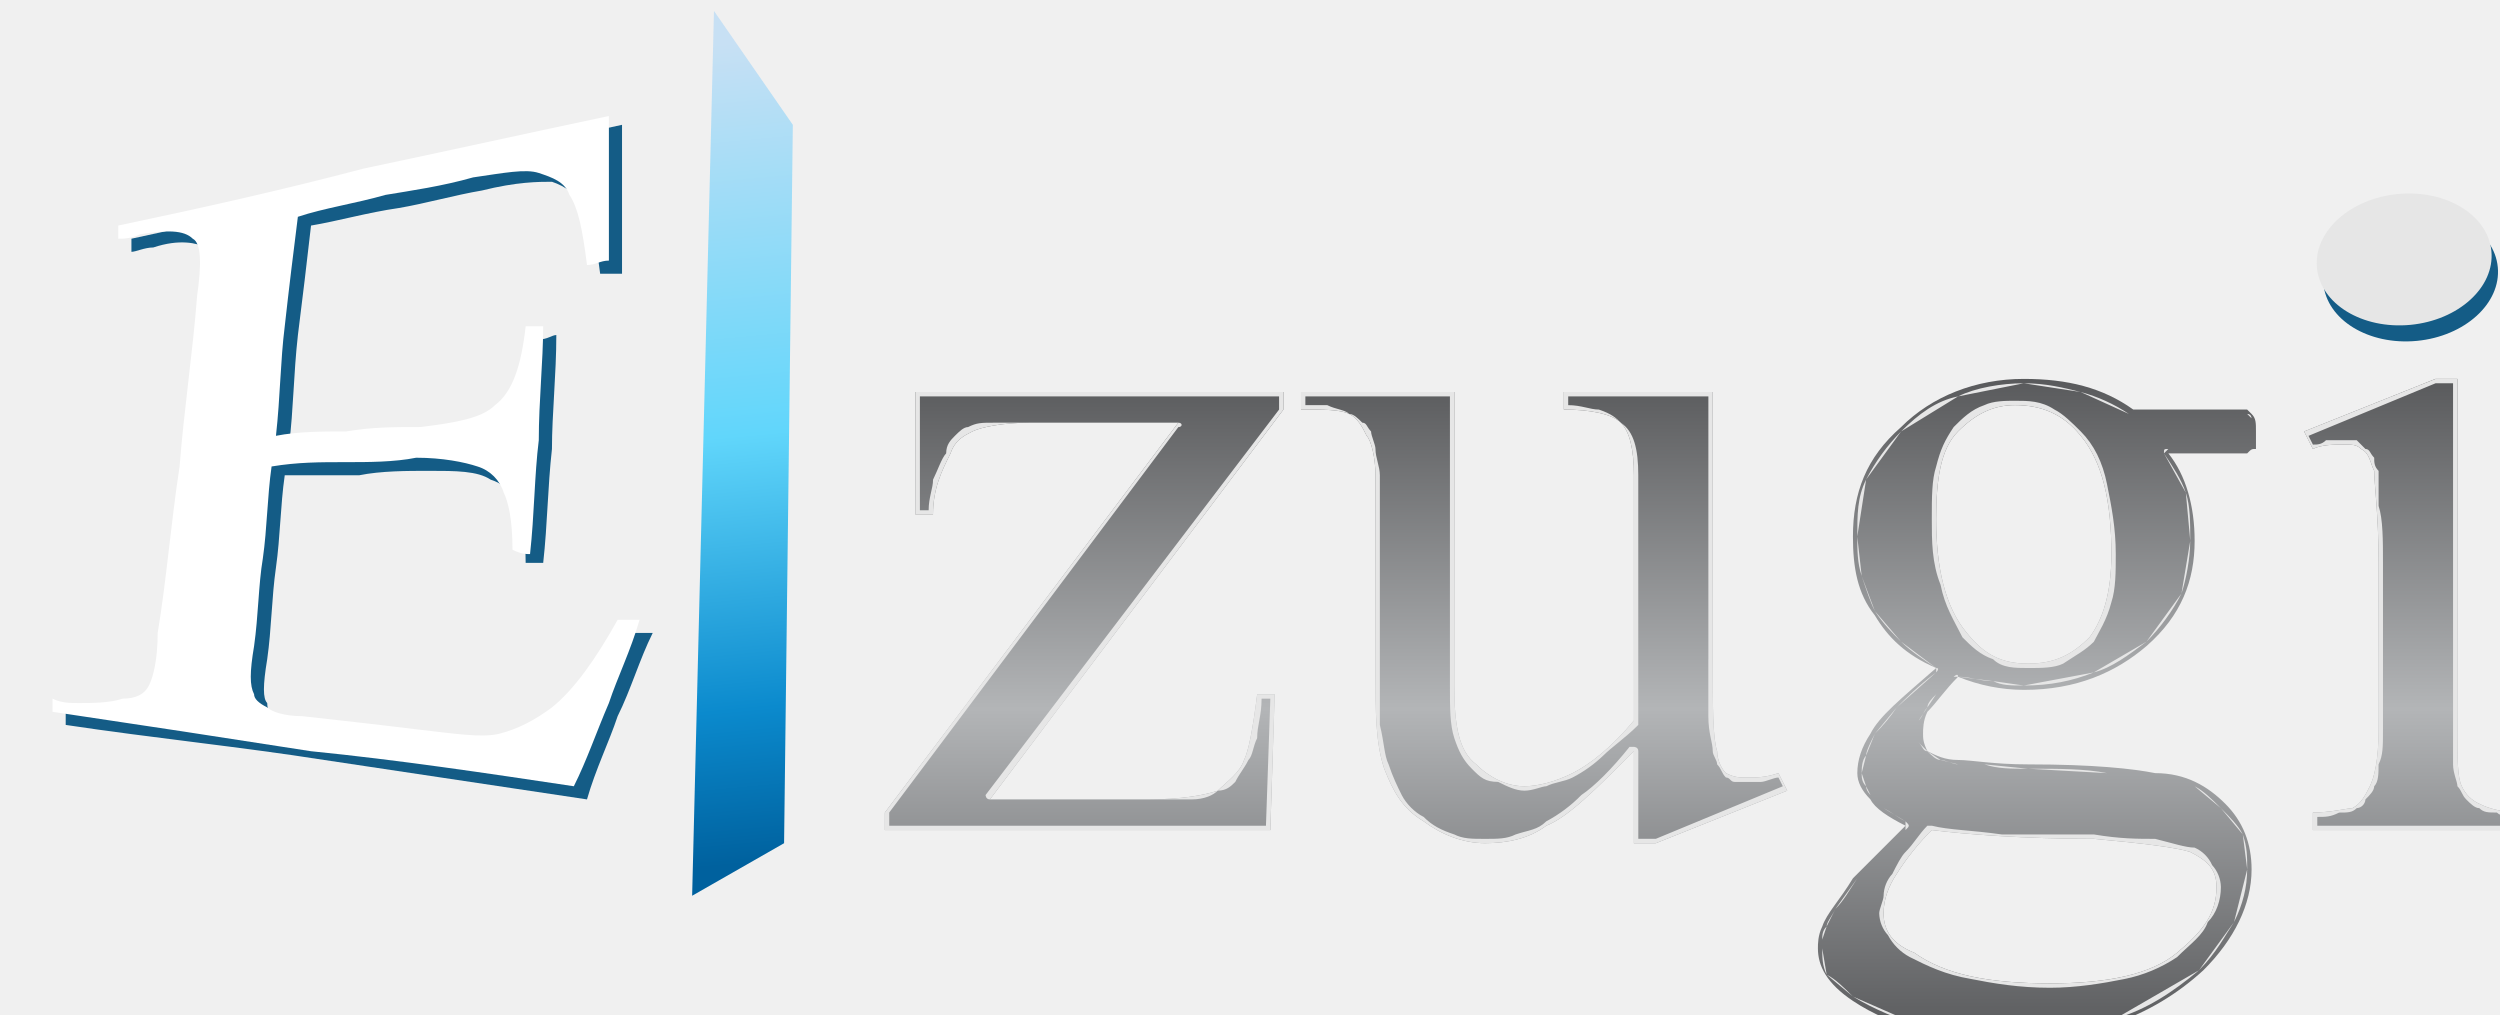
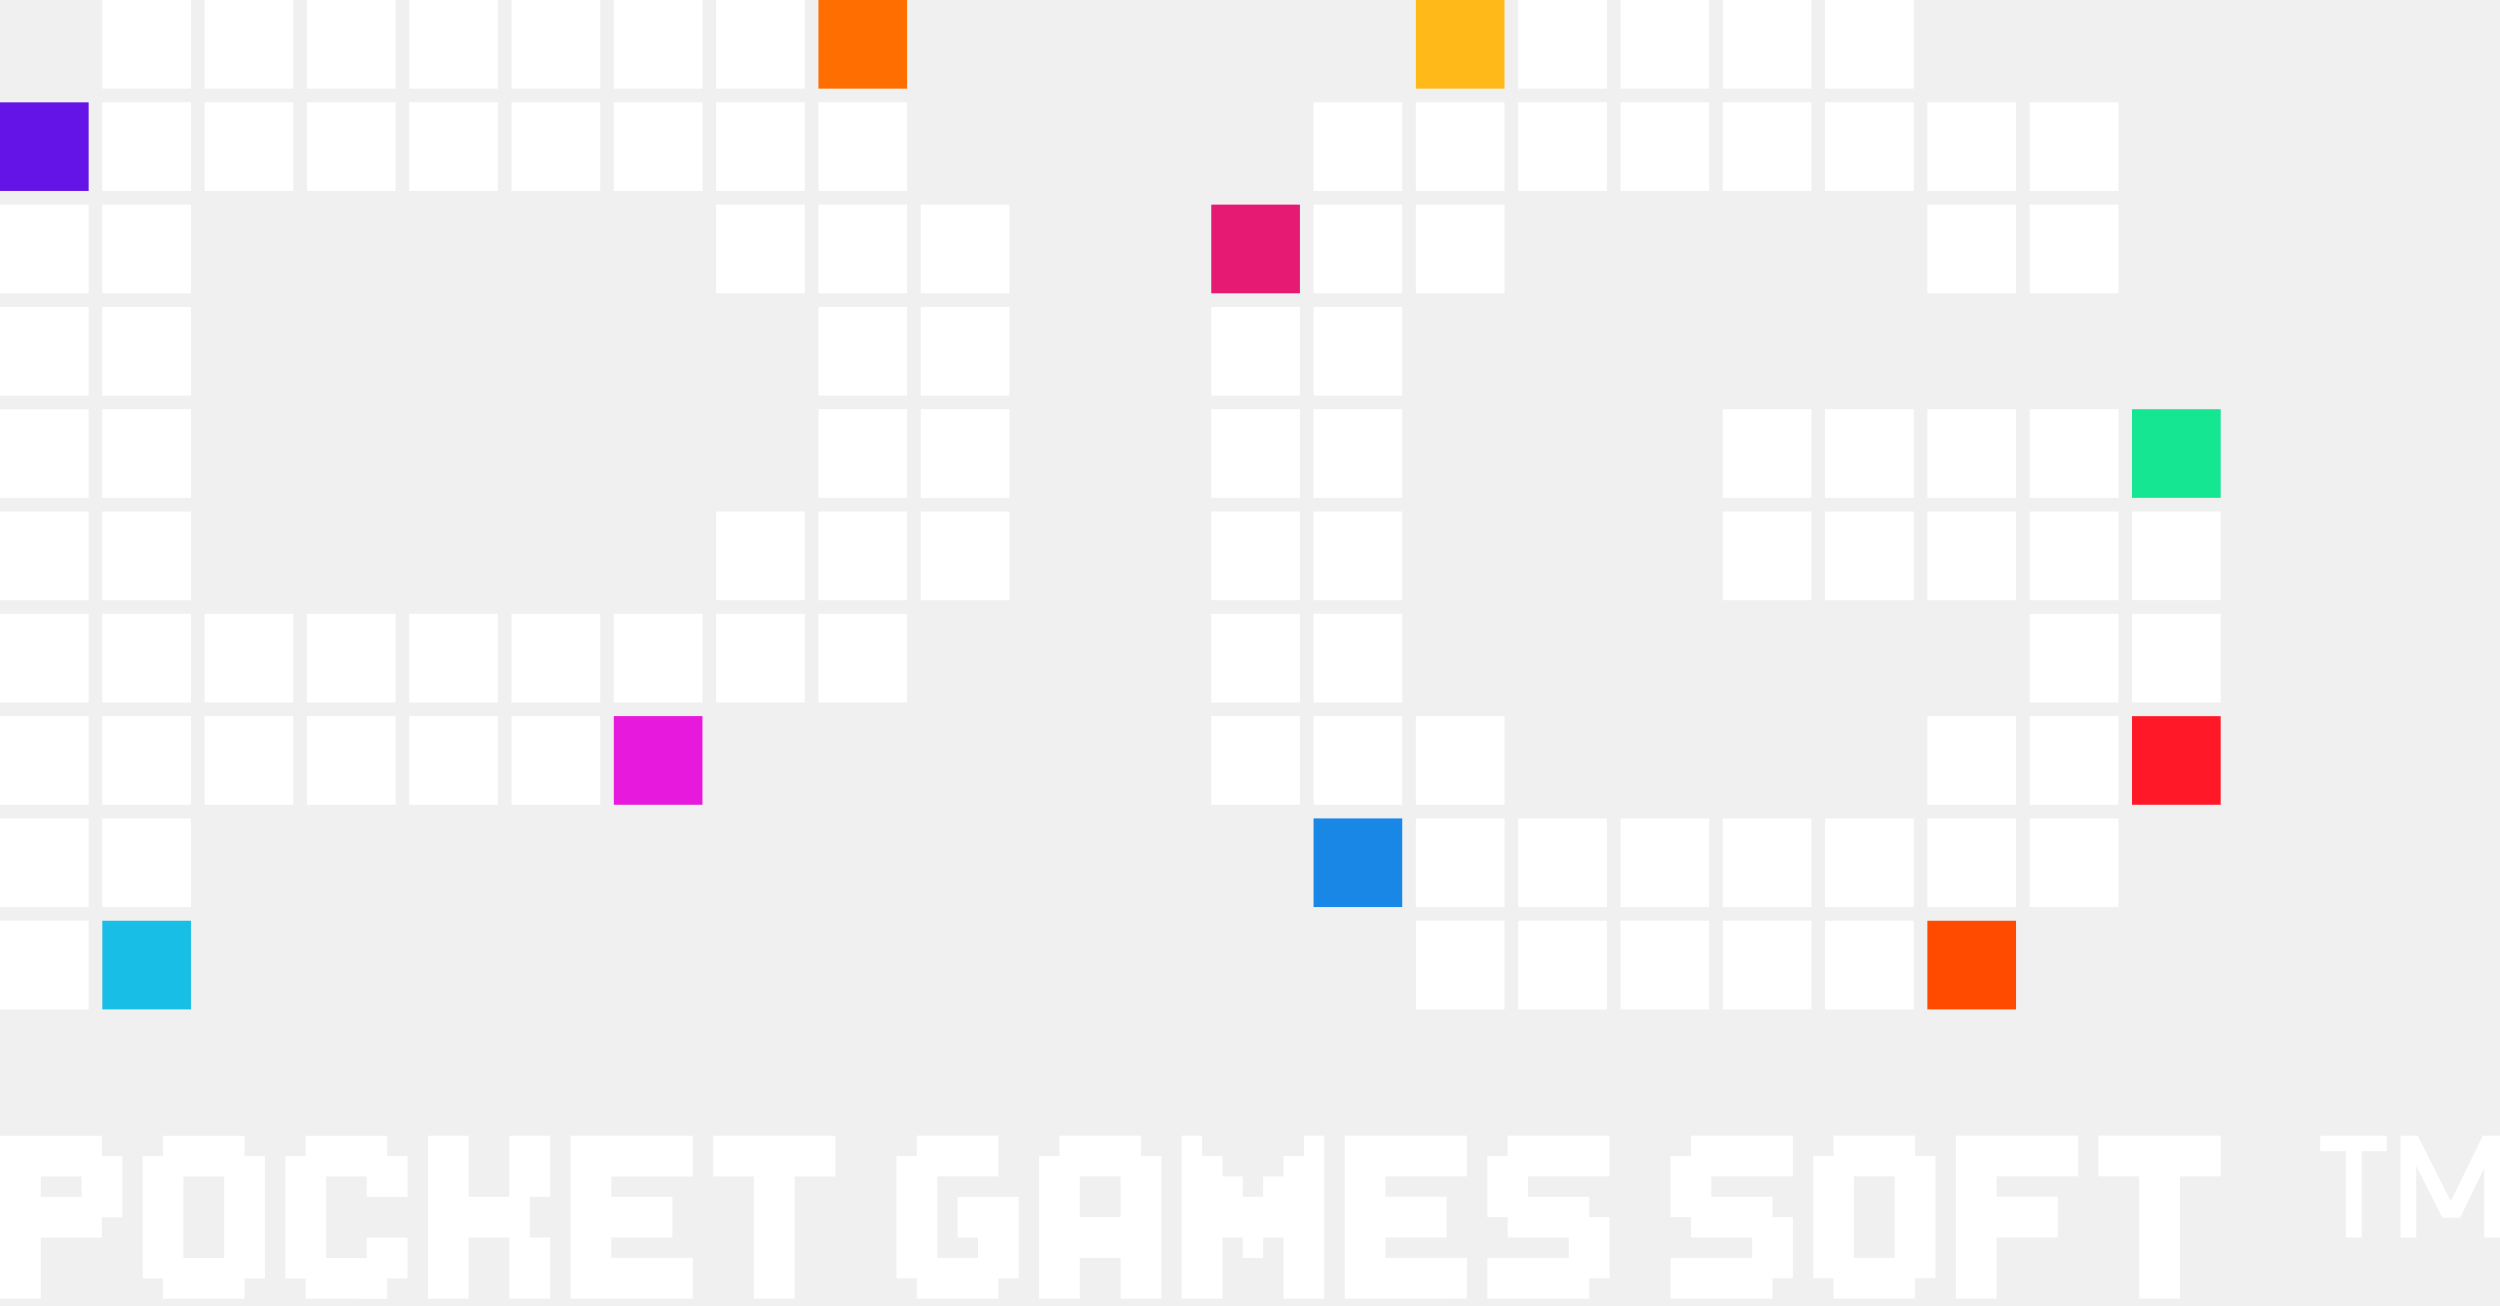
- <svg xmlns="http://www.w3.org/2000/svg" width="69" height="28" fill="none" viewBox="0 0 68 27">
-   <path d="M65.738 8.975c1.31-.126 2.296-1.024 2.202-2.006-.094-.983-1.232-1.678-2.543-1.553-1.31.126-2.295 1.024-2.201 2.006.094.983 1.232 1.678 2.542 1.553z" fill="#145C86" />
-   <path d="M65.564 8.539c1.31-.126 2.296-1.024 2.202-2.006-.094-.983-1.233-1.678-2.543-1.553-1.31.126-2.296 1.024-2.202 2.006.094.983 1.232 1.678 2.543 1.553z" fill="#E6E6E6" />
-   <path d="M34.672 18.587l-.119 3.694H24.068v-.477L32.05 11.2H28c-.715 0-1.31.12-1.55.238-.237.12-.476.239-.595.596-.238.477-.477.953-.477 1.668h-.476v-3.336H34.91v.477l-7.983 10.604h4.29c.953 0 1.549-.12 1.906-.238.238-.239.596-.477.715-.834.12-.239.238-.834.357-1.788h.477zm11.915-8.221v7.268c0 1.31 0 2.145.12 2.502 0 .238.118.477.238.596.238.12.357.12.595.12s.477 0 .834-.12l.239.477-3.575 1.43h-.596v-2.503c-1.072 1.073-1.787 1.787-2.383 2.026-.476.357-1.072.476-1.668.476-.595 0-1.191-.238-1.668-.595-.596-.358-.834-.834-1.072-1.43-.238-.715-.238-1.55-.238-2.621V12.63c0-.477-.12-.953-.239-1.072-.119-.239-.238-.477-.476-.596-.239-.12-.715-.12-1.311-.12v-.476h4.17v7.983c0 1.072.12 1.787.596 2.145.357.357.834.595 1.31.595.358 0 .835-.119 1.311-.357.477-.238 1.073-.715 1.668-1.43V12.63c0-.715-.119-1.192-.357-1.43s-.834-.357-1.549-.357v-.477h4.051zm6.077 7.506c-.834-.357-1.311-.834-1.668-1.43-.477-.595-.596-1.31-.596-2.144 0-1.192.357-2.145 1.31-2.979.834-.834 2.026-1.31 3.337-1.31 1.191 0 2.144.238 2.978.834h3.098l.12.119c.119.119.119.238.119.476v.477c-.12 0-.12 0-.239.12H58.98c.476.595.714 1.429.714 2.382 0 1.072-.357 2.026-1.31 2.86-.834.714-1.907 1.191-3.336 1.191a4.78 4.78 0 01-1.788-.357c-.357.357-.595.715-.834.953-.119.238-.119.476-.119.596 0 .119 0 .238.12.476.238.12.476.238.833.238.358 0 .954.12 1.907.12 1.787 0 2.86.119 3.455.238.834 0 1.43.357 1.906.834.477.477.715 1.072.715 1.787 0 .953-.476 1.907-1.31 2.74C58.502 27.405 56.715 28 54.57 28c-1.668 0-3.098-.357-4.17-1.072-.715-.477-.953-.953-.953-1.43 0-.12 0-.357.119-.596.119-.357.476-.715.834-1.31l1.43-1.43c-.477-.239-.834-.477-.954-.715-.238-.238-.357-.477-.357-.715 0-.357.12-.715.357-1.072.239-.477.834-.954 1.788-1.788zm2.144-7.149c-.595 0-1.072.239-1.549.715-.476.477-.595 1.311-.595 2.383 0 1.31.238 2.383.834 3.098.476.596.953.834 1.668.834s1.191-.238 1.668-.715c.357-.476.596-1.191.596-2.264 0-1.43-.239-2.502-.834-3.217-.477-.595-1.073-.834-1.788-.834zm-2.263 11.558a6.873 6.873 0 00-.954 1.191c-.238.358-.357.715-.357 1.073 0 .476.238.834.834 1.072.834.596 2.025.834 3.693.834 1.55 0 2.74-.238 3.456-.834.715-.596 1.072-1.072 1.072-1.787 0-.477-.238-.715-.715-.953-.357-.12-1.31-.239-2.621-.358-1.906 0-3.455-.119-4.409-.238zm14.297-12.273v9.532c0 .834 0 1.311.12 1.55a.93.93 0 00.476.476c.238.12.596.238 1.192.238v.477h-5.72v-.477c.477 0 .954-.119 1.073-.119.238-.119.357-.357.476-.596.12-.238.239-.715.239-1.549v-4.527c0-1.31-.12-2.145-.12-2.502-.119-.239-.119-.477-.357-.596-.12-.12-.238-.12-.476-.12s-.596 0-.835.12l-.238-.477 3.575-1.43h.595z" fill="url(#grad-ezugi-one)" />
-   <path fill-rule="evenodd" clip-rule="evenodd" d="M34.672 18.587l-.119 3.694H24.068v-.477L32.05 11.2H28c-.715 0-1.31.12-1.55.238-.237.12-.476.239-.595.596-.238.477-.477.953-.477 1.668h-.476v-3.336H34.91v.477l-7.983 10.604h4.29c.953 0 1.549-.12 1.906-.238.238-.239.596-.477.715-.834.12-.239.238-.834.357-1.788h.477zm11.915-8.221v7.268c0 1.31 0 2.145.12 2.502 0 .238.118.477.238.596.238.12.357.12.595.12s.477 0 .834-.12l.239.477-3.575 1.43h-.596v-2.503c-1.072 1.073-1.787 1.787-2.383 2.026-.476.357-1.072.476-1.668.476-.595 0-1.191-.238-1.668-.595-.596-.358-.834-.834-1.072-1.43-.238-.715-.238-1.55-.238-2.621V12.63c0-.477-.12-.953-.239-1.072-.119-.239-.238-.477-.476-.596-.239-.12-.715-.12-1.311-.12v-.476h4.17v7.983c0 1.072.12 1.787.596 2.145.357.357.834.595 1.31.595.358 0 .835-.119 1.311-.357.477-.238 1.073-.715 1.668-1.43V12.63c0-.715-.119-1.192-.357-1.43s-.834-.357-1.549-.357v-.477h4.051zm8.221.357c-.595 0-1.072.239-1.549.715-.476.477-.595 1.311-.595 2.383 0 1.31.238 2.383.834 3.098.476.596.953.834 1.668.834s1.191-.238 1.668-.715c.357-.476.596-1.191.596-2.264 0-1.43-.239-2.502-.834-3.216-.477-.596-1.073-.835-1.788-.835zm-2.263 11.558a6.873 6.873 0 00-.954 1.191c-.238.358-.357.715-.357 1.073 0 .476.238.834.834 1.072.834.596 2.025.834 3.693.834 1.55 0 2.74-.238 3.456-.834.715-.596 1.072-1.072 1.072-1.787 0-.477-.238-.715-.715-.953-.357-.12-1.31-.239-2.621-.358-1.906 0-3.455-.119-4.409-.238zm14.297-12.272v9.531c0 .835 0 1.311.12 1.55a.93.93 0 00.476.476c.238.12.596.238 1.192.238v.477h-5.72v-.477c.477 0 .954-.119 1.073-.119.238-.119.357-.357.476-.596.12-.238.239-.714.239-1.548v-4.528c0-1.31-.12-2.145-.12-2.502-.119-.239-.119-.477-.357-.596-.12-.12-.238-.12-.476-.12s-.596 0-.835.12l-.238-.477 3.575-1.43h.595zM34.434 22.162l.119-3.456h-.238c0 .477-.12.715-.12 1.073-.119.238-.119.476-.238.595-.119.239-.238.358-.357.596-.12.12-.239.238-.477.238-.119.12-.357.239-.715.239h-5.48c-.12 0-.12-.12-.12-.12l7.983-10.484v-.358h-9.77v3.098h.238c0-.357.12-.596.12-.834.119-.238.238-.596.357-.715 0-.238.12-.357.238-.477.12-.119.239-.238.358-.238.238-.119.357-.119.715-.119h5.004c.119 0 .119.12 0 .12l-7.864 10.484v.358h10.247zm12.034-4.528v-7.149h-3.813v.238c.358 0 .596.12.834.12.358.119.477.238.596.357.357.238.476.715.476 1.43v6.791c-.357.358-.714.596-.953.834a3.622 3.622 0 01-.834.596c-.238.12-.476.12-.715.238-.119 0-.357.12-.595.12s-.477-.12-.715-.239c-.358 0-.477-.119-.715-.357-.239-.238-.358-.477-.477-.834-.119-.358-.119-.834-.119-1.43v-7.864h-3.932v.238h.596c.238.12.476.12.596.239.119 0 .238.119.357.238.12 0 .12.12.238.238 0 .12.12.358.12.477 0 .238.119.477.119.715v6.791c.119.477.119.834.238 1.073.12.357.238.595.357.834.12.238.358.476.596.595.238.239.477.358.834.477.238.12.477.12.834.12.358 0 .596 0 .834-.12.358-.12.596-.12.834-.357a3.91 3.91 0 00.954-.715c.357-.239.834-.715 1.31-1.31h.12s.119 0 .119.118v2.383h.476l3.455-1.43-.119-.238c-.119 0-.357.12-.476.12h-.715c-.12 0-.12-.12-.238-.12-.12-.12-.12-.238-.239-.357 0-.12-.119-.239-.119-.358 0-.238-.12-.476-.12-.953v-1.549zm5.242-.477c.239.239.596.477.954.715l-.954-.715zm-.715-.834c.239.358.477.596.715.834l-.715-.834zm-.357-.953c.12.358.238.715.358.953l-.358-.953zm-.12-1.072c0 .357 0 .715.12 1.072l-.12-1.072zm.24-1.549c-.24.477-.24.953-.24 1.549l.24-1.549zm.952-1.31a5.293 5.293 0 00-.953 1.31l.953-1.31zm1.55-.954c-.596.12-1.073.477-1.55.953l1.55-.953zm1.787-.357c-.596 0-1.311.119-1.788.357l1.788-.357zm1.549.238c-.477-.12-.954-.238-1.55-.238l1.55.238zm1.31.596a4.404 4.404 0 00-1.31-.596l1.31.596zm.12 0h-.12.12zm2.501 0h-2.502 2.502zm.477 0h-.477.477zm.12 0h-.12.12zm.118.119s0-.12-.119-.12l.12.12zm0 .119v-.12.12zm0 .238V11.2v.238zm0 .239v-.239.239zm0 .119v-.12.12zm-.119.119l.12-.12-.12.12zm-.119 0h.12-.12zm-.477 0h.477-.477zm-1.548 0h1.548-1.548zm-.12.12c0-.12 0-.12.12-.12l-.12.12zm.596 1.071c-.119-.357-.357-.715-.596-1.072l.596 1.072zm.12 1.311c0-.477 0-.953-.12-1.31l.12 1.31zm-.239 1.43c.12-.358.238-.953.238-1.43l-.238 1.43zm-.953 1.31c.357-.357.715-.834.953-1.31l-.953 1.31zm-1.43.834c.477-.119.953-.476 1.43-.834l-1.43.834zm-1.906.358c.715 0 1.31-.12 1.906-.357l-1.906.357zm-.834-.12c.238.12.476.12.834.12l-.834-.12zm-.954-.118c.358 0 .596.119.954.119l-.954-.12zm-.119 0s.12-.12.12 0h-.12zm-.476.476l.476-.476-.476.476zm-.239.358c0-.12.12-.239.239-.358l-.239.358zm-.238.357c.12-.119.12-.238.238-.357l-.238.357zm0 .358v-.358.358zm0 .238v-.238.238zm.238.238c-.119 0-.119-.119-.238-.238l.238.238zm.358.238c-.12 0-.239-.119-.358-.238l.358.238zm.476.12c-.119 0-.357-.12-.476-.12l.476.12zm.715 0h-.715.715zm1.192.119c-.477 0-.834 0-1.192-.12l1.192.12zm2.144.119c-.595-.12-1.31-.12-2.144-.12l2.144.12zm1.311 0h-1.31 1.31zm1.072.357l-1.072-.357 1.072.357zm.715.596c-.238-.238-.476-.477-.715-.596l.715.596zm.596.715c-.12-.238-.357-.477-.596-.715l.596.715zm.12.953c0-.357 0-.596-.12-.953l.12.953zm-.358 1.43c.238-.477.357-.953.357-1.43l-.357 1.43zm-.953 1.31c.476-.476.714-.953.953-1.31l-.953 1.31zm-2.264 1.311c.834-.238 1.549-.715 2.264-1.31l-2.264 1.31zm-2.979.477c1.072 0 2.025-.12 2.979-.477l-2.979.477zm-2.264-.238c.715.119 1.43.238 2.264.238l-2.264-.238zm-1.906-.834c.595.357 1.191.595 1.906.834l-1.906-.834zm-.715-.596c.238.119.476.357.715.596l-.715-.596zm-.12-.715c0 .238 0 .477.12.715l-.12-.715zm0-.238v.238-.238zm.12-.358c-.12.12-.12.239-.12.358l.12-.358zm.238-.476c-.119.238-.238.357-.238.476l.238-.476zm.596-.834c-.238.357-.358.595-.596.834l.596-.834zm.357-.358l-.357.358.357-.358zm.954-.953l-.954.953.954-.953zm0-.238c.119.119.119.119 0 .238v-.238zm-.596-.358c.238.12.357.238.596.358l-.596-.358zm-.358-.357l.358.357-.358-.357zm-.119-.239c0 .12.12.239.12.239l-.12-.239zm-.119-.357c0 .12 0 .238.12.357l-.12-.357zm.12-.477c-.12.12-.12.358-.12.477l.12-.477zm.238-.595c-.12.238-.239.476-.239.595l.239-.595zm.595-.715a4.528 4.528 0 01-.595.715l.595-.715zm1.073-.953c-.477.357-.834.714-1.073.953l1.073-.953zm0-.12c.119 0 0 .12 0 .12v-.12zm1.31-7.149c.239-.119.596-.119.834-.119.358 0 .715 0 1.073.239.238.119.476.357.715.595.357.358.595.834.714 1.43.12.596.239 1.192.239 1.907 0 .476 0 .953-.12 1.31-.119.477-.357.834-.476 1.073-.238.238-.477.357-.834.595-.238.12-.596.12-.953.12-.358 0-.715 0-.953-.239-.358-.12-.596-.357-.834-.596-.239-.476-.477-.834-.596-1.43-.238-.595-.238-1.19-.238-1.787 0-.595 0-1.072.119-1.43.119-.476.238-.714.476-1.072.238-.238.477-.476.834-.596zM51.83 22.877c.238-.239.357-.477.595-.715h.12c.476.119 1.072.119 1.906.238h2.502c.715.12 1.191.12 1.668.12.477.118.834.238 1.072.238a.93.93 0 01.477.476.91.91 0 01.238.596c0 .357-.119.715-.357.953-.12.357-.477.596-.834.953a3.975 3.975 0 01-1.43.596c-.596.12-1.31.238-2.026.238-.834 0-1.548-.119-2.144-.238-.715-.12-1.192-.357-1.668-.596a1.435 1.435 0 01-.596-.596.91.91 0 01-.238-.595c0-.12.119-.358.119-.477a.91.91 0 01.238-.596c.12-.238.238-.476.358-.595zm14.893-3.336v-9.413h-.476l-3.456 1.43.12.238c.119 0 .238 0 .357-.12h.834l.238.239c.12 0 .12.12.238.238 0 .12 0 .239.12.358v.953c.119.357.119.953.119 1.549v4.528c0 .476 0 .714-.12.953 0 .238 0 .476-.119.595 0 .12-.119.239-.238.358a.256.256 0 01-.238.238c-.12.12-.238.12-.477.12-.238.118-.357.118-.595.118v.239h5.48v-.239c-.238 0-.476 0-.595-.119-.239 0-.358 0-.477-.119-.12 0-.238-.119-.357-.238-.12-.12-.12-.238-.239-.358 0-.119-.119-.357-.119-.595v-.953z" fill="#E6E6E6" />
-   <path fill-rule="evenodd" clip-rule="evenodd" d="M8.46 5.838a227.7 227.7 0 01-.357 2.979c-.12 1.072-.12 2.025-.239 2.979.596 0 1.31 0 1.907-.12.715 0 1.31 0 2.025-.119.953 0 1.668-.238 2.026-.476.476-.477.715-1.192.834-2.145.238 0 .357-.12.476-.12 0 1.073-.119 2.146-.119 3.099-.119 1.072-.119 2.025-.238 3.098h-.477c0-.834-.119-1.43-.238-1.668a1.22 1.22 0 00-.715-.596c-.357-.239-.953-.239-1.668-.239-.596 0-1.31 0-1.906.12H7.745c-.12.834-.12 1.668-.238 2.502-.12.834-.12 1.668-.239 2.502-.119.715-.119 1.072 0 1.191 0 .239.12.358.358.477.119 0 .476.12.953.238 1.072.12 2.145.239 3.098.358 1.072.119 1.787.119 2.264 0 .476 0 .953-.239 1.43-.596.595-.477 1.191-1.31 1.787-2.383h.596c-.358.715-.596 1.549-.954 2.264-.238.715-.595 1.43-.834 2.264l-7.149-1.073c-2.263-.357-4.646-.595-7.03-.953v-.357c.239 0 .477 0 .715.119.358 0 .834 0 1.192-.12.357-.118.596-.238.715-.476.119-.12.238-.596.238-1.31.238-1.55.358-3.098.596-4.647.12-1.55.357-2.98.476-4.528.12-.953.12-1.43-.119-1.668-.238-.12-.715-.238-1.43 0-.238 0-.476.119-.595.119v-.357c2.264-.477 4.408-1.073 6.672-1.55 2.145-.476 4.409-1.072 6.672-1.548v4.05h-.595c-.12-.952-.239-1.548-.477-1.786-.119-.358-.476-.596-.834-.715-.357 0-.953 0-1.906.238-.715.119-1.55.357-2.264.477-.834.119-1.668.357-2.383.476z" fill="#145C86" />
-   <path fill-rule="evenodd" clip-rule="evenodd" d="M8.102 5.6c-.12.953-.238 1.906-.357 2.979-.12.953-.12 1.906-.239 2.978.596-.119 1.31-.119 1.907-.119.715-.12 1.31-.12 2.025-.12.953-.118 1.668-.237 2.026-.595.476-.357.715-1.072.834-2.145h.476c0 .954-.119 2.026-.119 3.098-.119.954-.119 2.026-.238 3.098-.12 0-.238 0-.477-.119 0-.834-.119-1.31-.238-1.549a1.074 1.074 0 00-.715-.715c-.357-.119-.953-.238-1.668-.238-.596.12-1.31.12-1.906.12-.715 0-1.311 0-2.026.118-.119.834-.119 1.668-.238 2.502-.12.715-.12 1.55-.238 2.383-.12.715-.12 1.073 0 1.311 0 .12.119.238.357.357.12.12.477.239.953.239 1.073.119 2.145.238 3.098.357 1.072.12 1.787.238 2.264.12.477-.12.953-.358 1.43-.716.595-.476 1.191-1.31 1.787-2.383h.596c-.239.834-.596 1.55-.834 2.264-.358.834-.596 1.55-.954 2.264-2.383-.357-4.765-.715-7.149-.953a924 924 0 00-7.03-1.072v-.358c.239.12.477.12.716.12.357 0 .834 0 1.191-.12.358 0 .596-.119.715-.357.12-.239.238-.715.238-1.43.239-1.43.358-2.979.596-4.528.12-1.549.358-3.098.477-4.646.119-.834.119-1.43-.12-1.55-.238-.238-.714-.238-1.43-.119-.238.12-.476.12-.595.12v-.358c2.264-.477 4.408-.953 6.672-1.549 2.264-.476 4.409-.953 6.673-1.43v3.932c-.239 0-.358.12-.596.12-.12-.954-.238-1.55-.477-1.907-.119-.357-.476-.477-.834-.596-.357-.119-.953 0-1.787.12-.834.238-1.668.357-2.383.476-.834.238-1.668.357-2.383.596z" fill="#fff" />
-   <path fill-rule="evenodd" clip-rule="evenodd" d="M18.826 24.068L19.42 0l2.145 3.098-.238 19.54-2.502 1.43z" fill="url(#grad-ezugi-two)" />
-   <defs>
-     <linearGradient id="grad-ezugi-one" x1="46.349" y1="28.01" x2="46.349" y2="10.031" gradientUnits="userSpaceOnUse">
-       <stop stop-color="#58595B" />
-       <stop offset=".502" stop-color="#B3B5B7" />
-       <stop offset="1" stop-color="#595A5C" />
-     </linearGradient>
-     <linearGradient id="grad-ezugi-two" x1="21.221" y1="23.117" x2="19.142" y2=".942" gradientUnits="userSpaceOnUse">
-       <stop stop-color="#00619E" />
-       <stop offset=".188" stop-color="#0B8ACD" />
-       <stop offset=".522" stop-color="#61D6FB" />
-       <stop offset="1" stop-color="#C7E0F4" />
-     </linearGradient>
-   </defs>
+ <svg xmlns="http://www.w3.org/2000/svg" width="224" height="117" fill="none">
+   <path d="M.008 116.367v-14.601h9.126v1.824h1.828v5.475H9.134v1.823H3.655v5.479H.008zm7.299-9.126v-1.828H3.655v1.828h3.652zm7.303 9.126v-1.824h-1.824v-10.954h1.823v-1.824h7.303v1.824h1.828v10.954h-1.828v1.824h-7.303zm5.474-3.648v-7.306h-3.651v7.306h3.651zm7.303 3.648v-1.824h-1.824v-10.954h1.824v-1.824h7.302v1.824h1.828v3.651h-3.651v-1.827h-3.652v7.306h3.652v-1.827h3.651v3.655h-1.828v1.824l-7.302-.004zm10.953-.004v-14.602h3.648v5.475h3.651v-5.475h3.652v5.475h-1.828v3.648h1.828v5.479H45.64v-5.479h-3.652v5.479h-3.647zm12.783 0v-14.602h10.954v3.648H54.77v1.827h5.479v3.648h-5.48v1.828h7.308v3.647l-10.954.004zm16.424 0v-10.954H63.9v-3.648h10.954v3.648h-3.651v10.954h-3.656zm14.602-.004v-1.824h-1.824v-10.954h1.824v-1.823h7.302v3.647h-5.478v7.307h3.655v-1.828h-1.824v-3.647h5.475v7.302h-1.828v1.824l-7.302-.004zm10.954 0v-12.778h1.823v-1.823h7.303v1.823h1.828v12.778h-3.652v-3.647H96.75v3.647h-3.647zm7.302-7.303v-3.651H96.75v3.651h3.655zm5.475 7.303v-14.601h1.824v1.823h1.824v1.824h1.827v1.828h1.824v-1.828h1.824v-1.824h1.827v-1.823h1.824v14.601h-3.651v-5.479h-1.824v1.828h-1.824v-1.828h-1.827v5.479h-3.648zm14.606-.004v-14.602h10.954v3.648h-7.307v1.827h5.479v3.648h-5.479v1.827h7.307v3.648l-10.954.004zm12.778 0v-3.647h7.302v-1.828h-5.479v-1.824h-1.823v-5.475h1.823v-1.823h9.131v3.647h-7.307v1.828h5.479v1.823h1.828v5.479h-1.828v1.824l-9.126-.004zm16.424 0v-3.647h7.303v-1.828h-5.479v-1.824h-1.824v-5.475h1.824v-1.823h9.13v3.647h-7.306v1.828h5.479v1.823h1.827v5.479h-1.827v1.824l-9.127-.004zm14.602-.004v-1.824h-1.824v-10.954h1.824v-1.823h7.302v1.823h1.828v10.954h-1.828v1.824h-7.302zm5.478-3.648v-7.306h-3.655v7.306h3.655zm5.48 3.648V101.75h10.954v3.647h-7.307v1.828h5.479v3.647h-5.479v5.479h-3.647zm16.425 0v-10.954h-3.648v-3.647h10.954v3.647h-3.651v10.954h-3.655z" fill="#fff" />
+   <path d="M81.272 0h-7.939v7.943h7.94V0z" fill="#FF6E00" />
+   <path d="M7.943 9.17H0v7.939h7.943v-7.94z" fill="#6414E6" />
+   <path d="M17.109 82.499h-7.94v7.943h7.94v-7.943z" fill="#19BEE6" />
+   <path d="M62.941 64.163h-7.943v7.944h7.943v-7.944z" fill="#E619DC" />
+   <path fill-rule="evenodd" clip-rule="evenodd" d="M26.275 0h-7.94v7.943h7.94V0zm-9.166 0h-7.94v7.943h7.94V0zM27.5 7.943h7.943V0H27.5v7.943zM44.61 0h-7.94v7.943h7.94V0zm9.165 0h-7.939v7.943h7.94V0zm18.332 0h-7.94v7.943h7.94V0zM9.166 17.113h7.943V9.166H9.166v7.947zM0 26.275h7.943v-7.94H0v7.94zm9.166.004h7.943v-7.944H9.166v7.944zM0 35.444h7.943v-7.943H0v7.943zm9.166 0h7.943v-7.943H9.166v7.943zM0 44.61h7.943v-7.94H0v7.94zm9.166 0h7.943v-7.944H9.166v7.944zM0 53.775h7.943v-7.939H0v7.94zm9.166 0h7.943v-7.943H9.166v7.943zM0 62.941h7.943v-7.943H0v7.943zm9.166 0h7.943v-7.943H9.166v7.943zM0 72.107h7.943v-7.94H0v7.94zm9.166.004h7.943v-7.944H9.166v7.944zm9.165-9.17h7.944v-7.943H18.33v7.943zm0 9.17h7.944v-7.944H18.33v7.944zm9.17-9.17h7.943v-7.943h-7.943v7.943zm0 9.17h7.943v-7.944h-7.943v7.944zm9.165-9.17h7.944v-7.943h-7.944v7.943zm0 9.17h7.944v-7.944h-7.944v7.944zm9.166-9.17h7.943v-7.943h-7.943v7.943zm0 9.17h7.943v-7.944h-7.943v7.944zm18.331-9.17h7.944v-7.943h-7.944v7.943zM0 81.272h7.943v-7.939H0v7.94zm0 9.17h7.943v-7.943H0v7.943zm9.166-9.166h7.943v-7.943H9.166v7.943zm9.165-64.163h7.944V9.166H18.33v7.947zm9.17 0h7.943V9.166h-7.943v7.947zm9.165 0h7.944V9.166h-7.944v7.947zm9.166 0h7.943V9.166h-7.943v7.947zm9.166-9.17h7.943V0h-7.943v7.943zm0 54.998h7.943v-7.943h-7.943v7.943zm0-45.828h7.943V9.166h-7.943v7.947zm9.165 0h7.944V9.166h-7.944v7.947zm9.17-.004h7.943V9.166h-7.943v7.943zm-9.17 9.17h7.944V18.33h-7.944v7.948zm9.17 0h7.943V18.33h-7.943v7.948zm9.166-7.948v7.944h7.943V18.33h-7.943zm-9.166 17.113h7.943v-7.947h-7.943v7.947zm9.166 0h7.943v-7.947h-7.943v7.947zm-9.166 9.166h7.943v-7.944h-7.943v7.944zm9.166 0h7.943v-7.944h-7.943v7.944zm-9.166 9.165h7.943v-7.943h-7.943v7.943zm0 9.166h7.943v-7.943h-7.943v7.943zm-9.17-9.166h7.944v-7.943h-7.944v7.943zm18.336 0h7.943v-7.943h-7.943v7.943zm26.031-18.331h7.944v-7.943h-7.944v7.943zm0 9.166h7.944v-7.944h-7.944v7.944zm0 9.165h7.944v-7.943h-7.944v7.943zm0 9.17h7.944v-7.943h-7.944v7.943zm0 9.166h7.944v-7.944h-7.944v7.944zm9.166-45.833h7.943v-7.943h-7.943v7.944zm0-9.165h7.943V9.166h-7.943v7.947zm9.166 9.166h7.943V18.33h-7.943v7.948zm0-9.166h7.943V9.166h-7.943v7.947zm17.112-7.947h-7.943v7.943h7.943V9.166zm-7.943-1.223h7.943V0h-7.943v7.943zm9.166 9.166h7.943V9.166h-7.943v7.943zm0-9.166h7.943V0h-7.943v7.943zm9.165 9.166h7.944V9.166h-7.944v7.943zM162.306 0h-7.94v7.943h7.94V0zm9.165 9.166h-7.943v7.943h7.943V9.166zm-7.943-1.223h7.943V0h-7.943v7.943zm-45.832 27.501h7.943v-7.947h-7.943v7.947zm0 9.166h7.943v-7.944h-7.943v7.944zm0 9.165h7.943v-7.943h-7.943v7.943zm36.666-9.165h7.944v-7.944h-7.944v7.944zm0 9.165h7.944v-7.943h-7.944v7.943zm17.109-17.108h-7.943v7.943h7.943v-7.944zm0 9.165h-7.943v7.943h7.943v-7.943zm1.227-1.222h7.943v-7.944h-7.943v7.944zm0 9.165h7.943v-7.943h-7.943v7.943zm0 18.336h7.943v-7.944h-7.943v7.944zm9.165-27.501h7.944v-7.944h-7.944v7.944zm0 9.165h7.944v-7.943h-7.944v7.943zm-9.165-36.662h7.943V9.166h-7.943v7.947zm0 9.166h7.943V18.33h-7.943v7.948zm9.165-9.166h7.944V9.166h-7.944v7.947zm0 9.166h7.944V18.33h-7.944v7.948zM117.696 62.94h7.943v-7.943h-7.943v7.943zm0 9.17h7.943v-7.944h-7.943v7.944zm9.166 0h7.943v-7.944h-7.943v7.944zm0 9.165h7.943v-7.943h-7.943v7.943zm.003 9.166h7.94v-7.943h-7.94v7.943zm17.109-17.109h-7.943v7.943h7.943v-7.943zm-7.943 17.109h7.943v-7.943h-7.943v7.943zm9.166-9.166h7.943v-7.943h-7.943v7.943zm0 9.166h7.943v-7.943h-7.943v7.943zm9.165-9.166h7.944v-7.943h-7.944v7.943zm.004 9.166h7.94v-7.943h-7.94v7.943zm17.105-17.109h-7.943v7.943h7.943v-7.943zm-7.943 17.109h7.943v-7.943h-7.943v7.943zm9.17-9.166h7.943v-7.943h-7.943v7.943zm9.165 0h7.944v-7.943h-7.944v7.943zm0-18.331h7.944v-7.943h-7.944v7.943zm0 9.166h7.944v-7.944h-7.944v7.944zm9.166-26.279v7.94h7.943v-7.94h-7.943zm0 17.11h7.943v-7.944h-7.943v7.943z" fill="#fff" />
+   <path d="M116.473 18.335h-7.943v7.944h7.943v-7.944z" fill="#E61973" />
+   <path d="M134.804 0h-7.939v7.943h7.939V0z" fill="#FFB919" />
+   <path d="M125.639 73.33h-7.944v7.942h7.944V73.33z" fill="#1987E6" />
+   <path d="M180.637 82.499h-7.944v7.943h7.944v-7.943z" fill="#FF4B00" />
+   <path d="M198.972 36.666h-7.944v7.94h7.944v-7.94z" fill="#14E691" />
+   <path d="M198.972 64.168h-7.944v7.939h7.944v-7.94z" fill="#FF1928" />
+   <path d="M210.192 110.88v-7.735h-2.303v-1.384h5.966v1.384h-2.252v7.735h-1.411zm4.894 0v-9.119h1.536l2.972 5.865 2.869-5.865H224v9.119h-1.407v-6.226l-2.17 4.457h-1.584l-2.346-4.634v6.403h-1.407z" fill="#fff" />
</svg>
